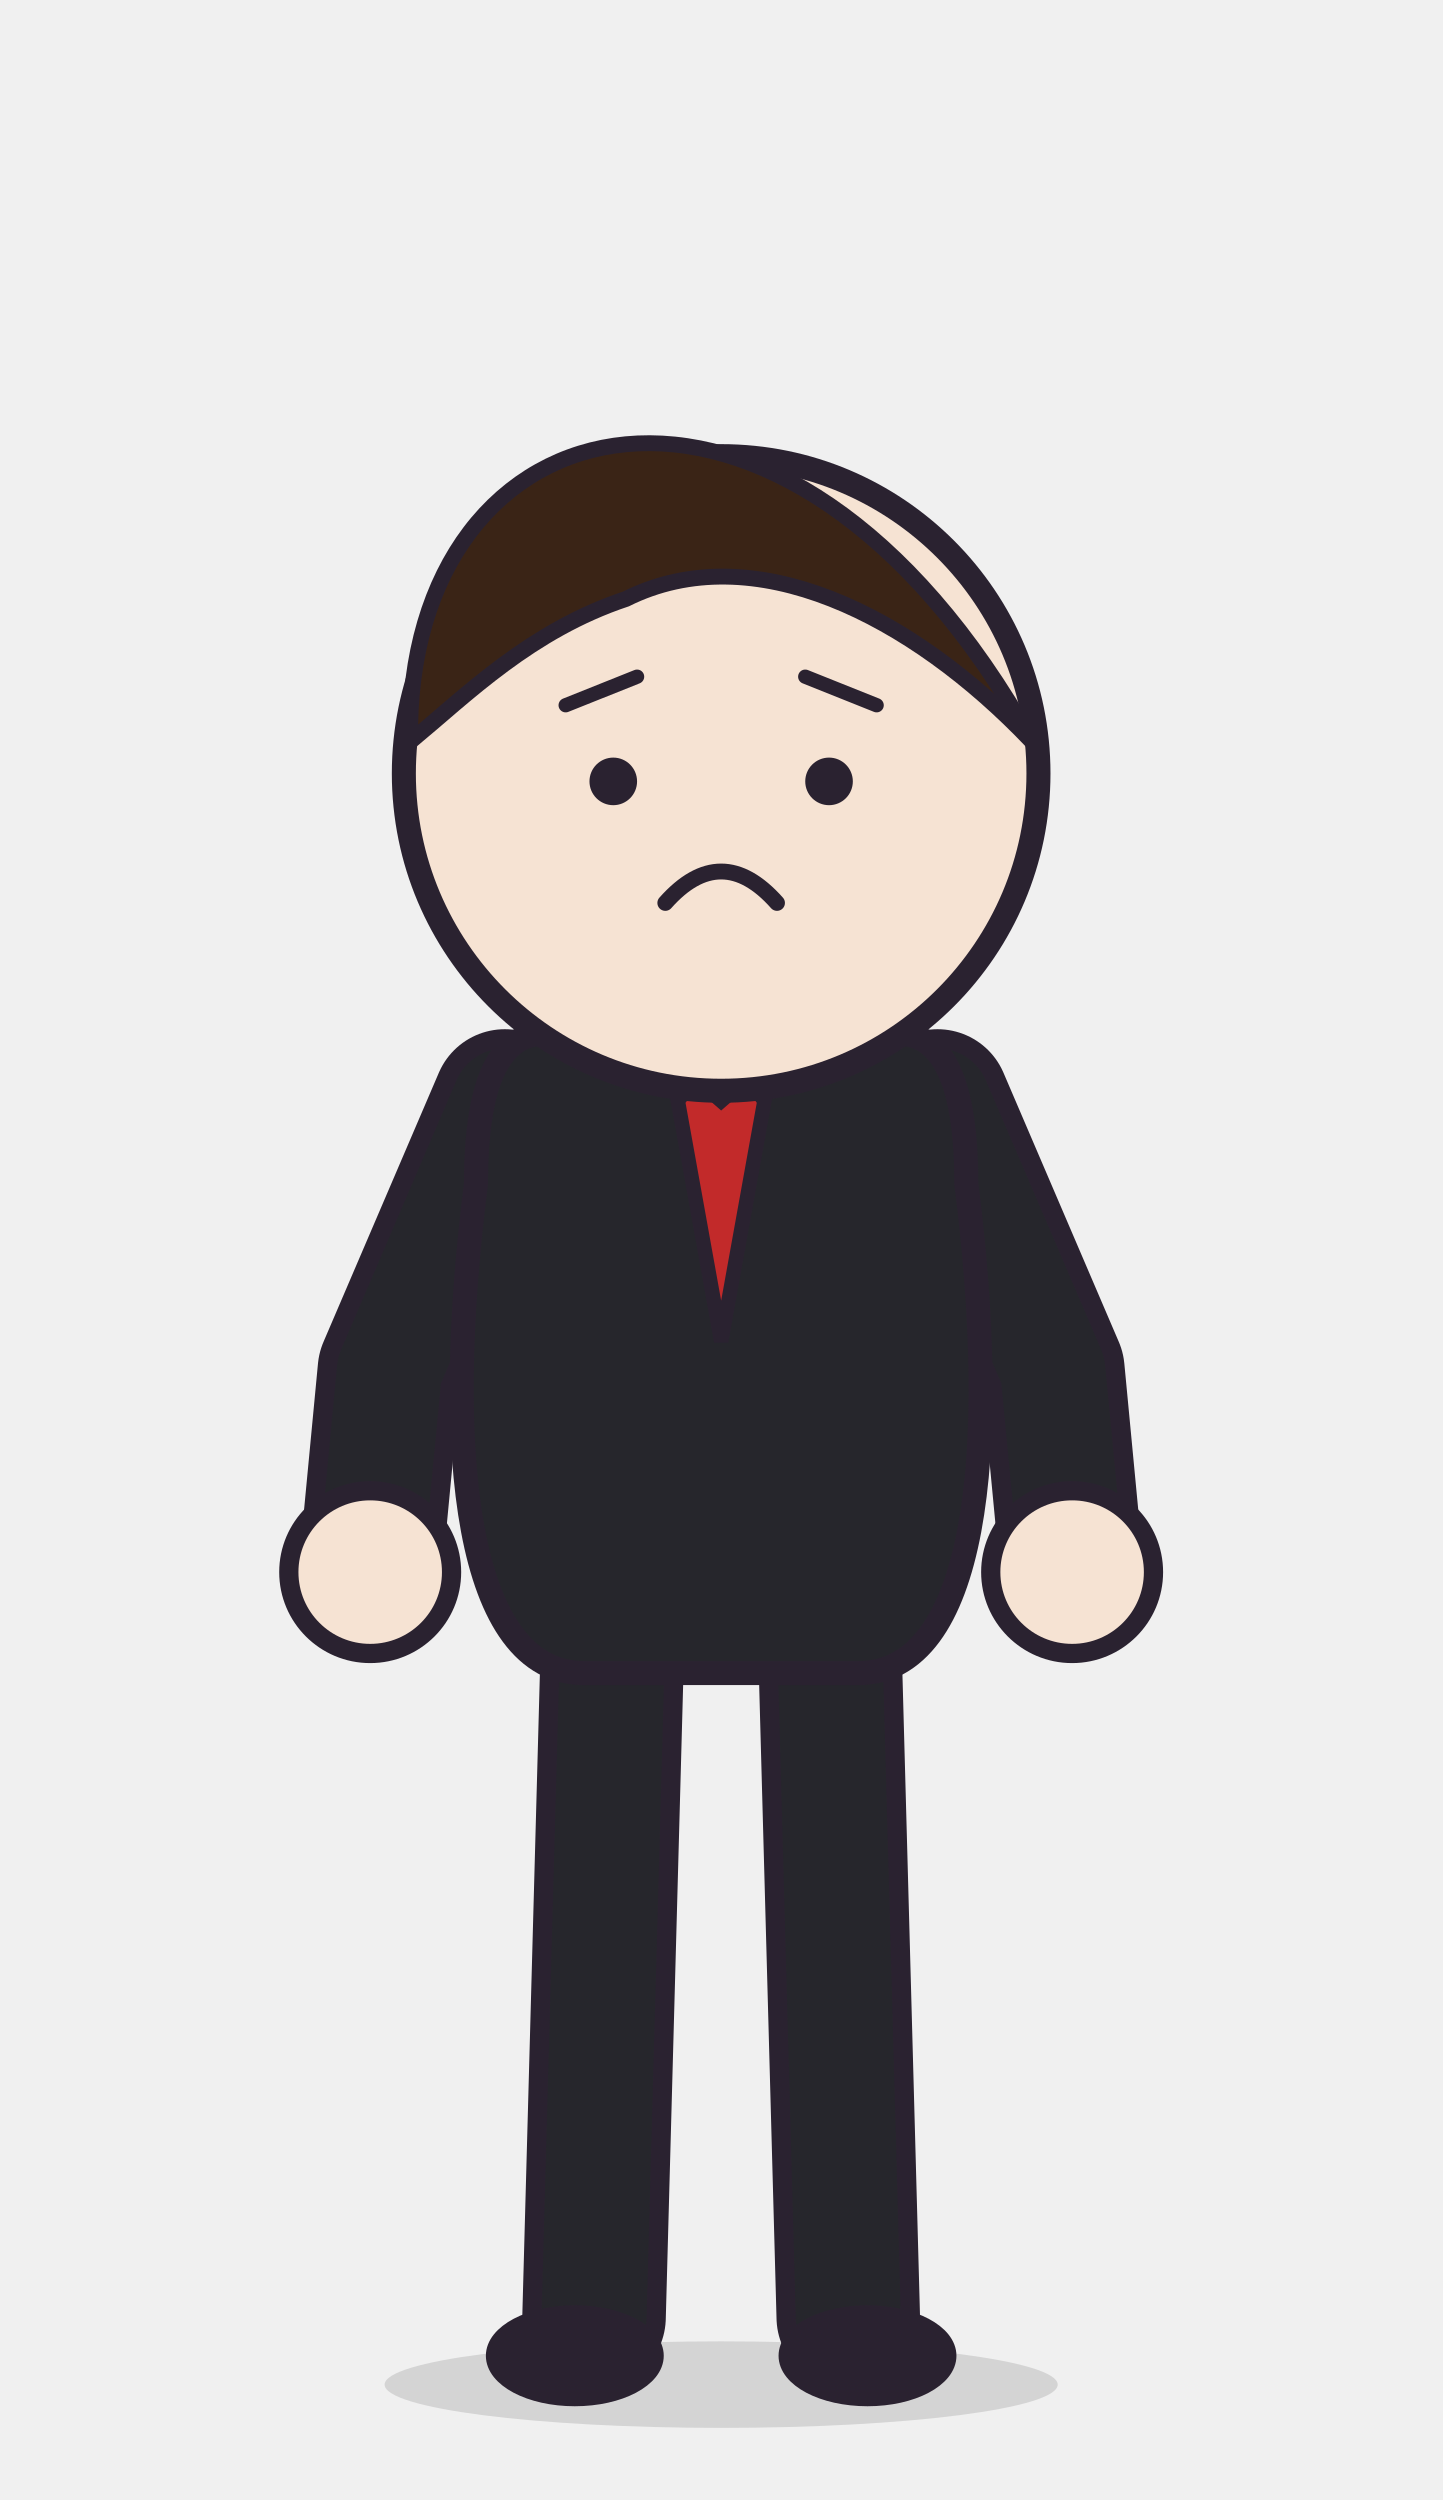
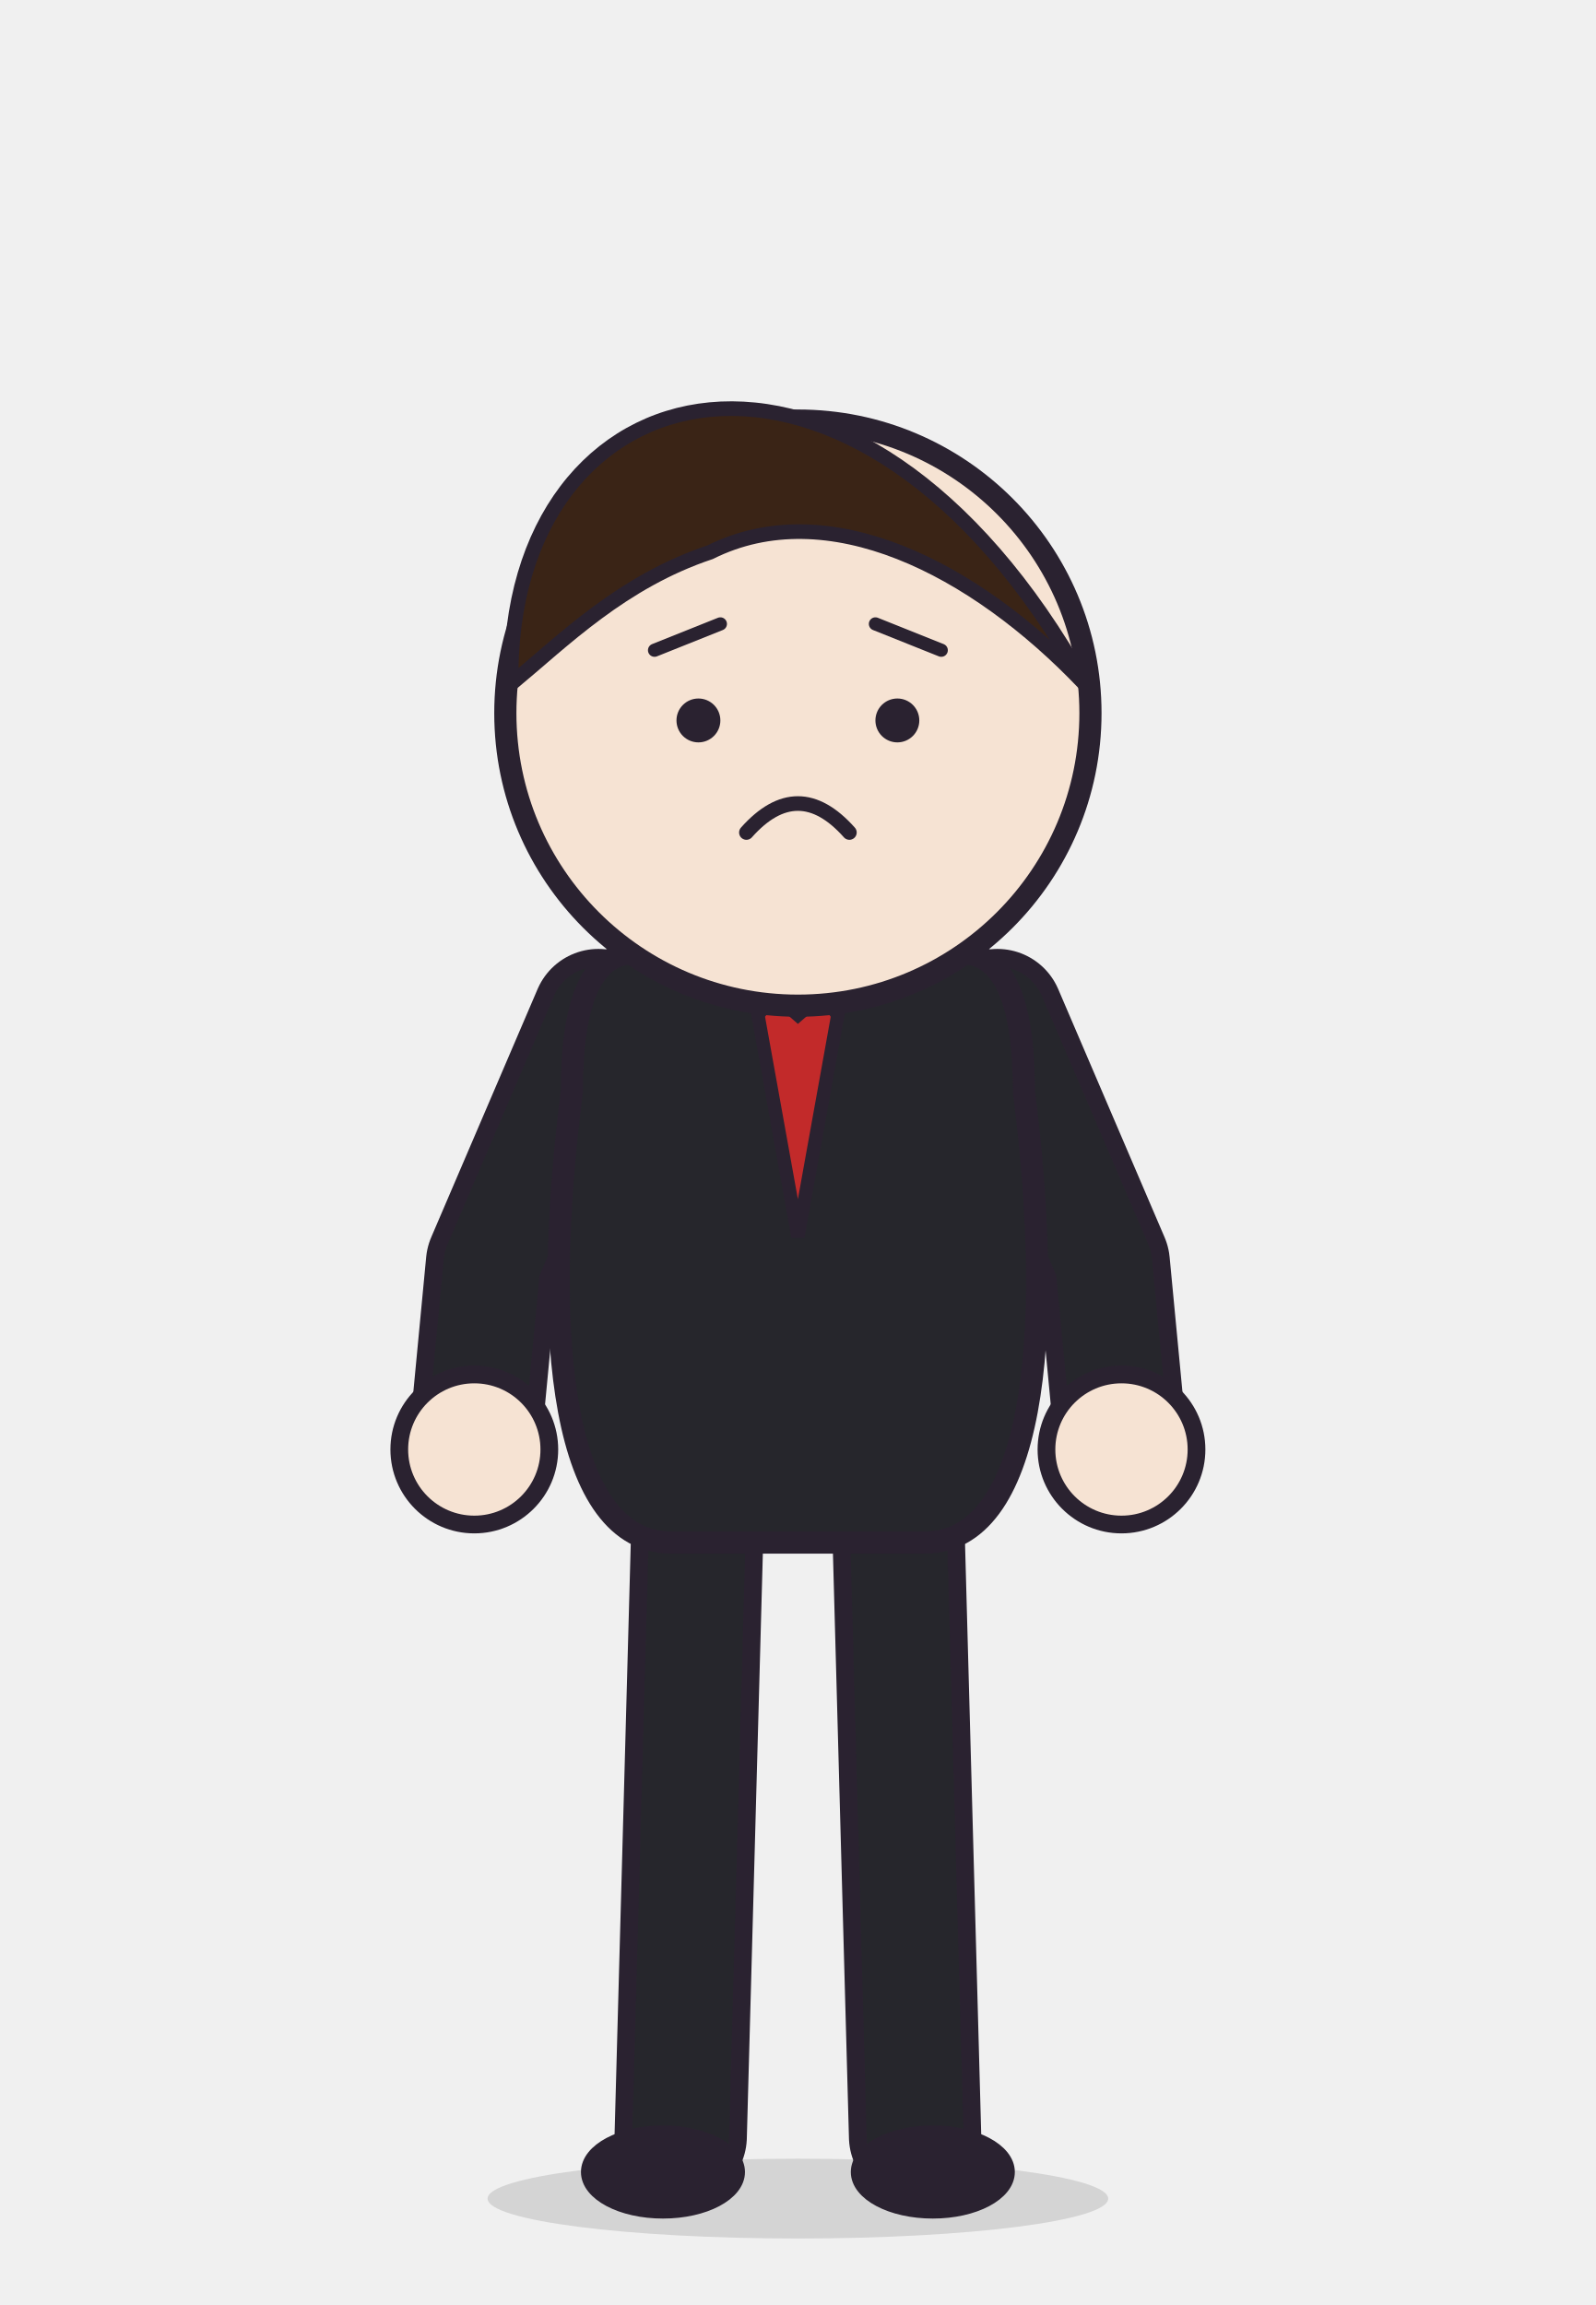
- <svg xmlns="http://www.w3.org/2000/svg" viewBox="0 0 300 520" width="300" height="520">
-   <ellipse cx="150" cy="496" rx="70" ry="9" fill="#000" opacity="0.12" />
-   <path d="M127.56 336 L123.56 482 M172.44 336 L176.44 482" stroke="#2a2230" stroke-width="29.85" stroke-linecap="round" stroke-linejoin="round" fill="none" />
-   <path d="M127.56 336 L123.56 482 M172.44 336 L176.44 482" stroke="#26262c" stroke-width="21.85" stroke-linecap="round" stroke-linejoin="round" fill="none" />
-   <ellipse cx="119.56" cy="490" rx="17" ry="9" fill="#2a2230" stroke="#2a2230" stroke-width="3" />
-   <ellipse cx="180.44" cy="490" rx="17" ry="9" fill="#2a2230" stroke="#2a2230" stroke-width="3" />
-   <path d="M105 229 L81 285 L77 327" stroke="#2a2230" stroke-width="29.85" stroke-linecap="round" stroke-linejoin="round" fill="none" />
-   <path d="M105 229 L81 285 L77 327" stroke="#26262c" stroke-width="21.85" stroke-linecap="round" stroke-linejoin="round" fill="none" />
-   <path d="M195 229 L219 285 L223 327" stroke="#2a2230" stroke-width="29.85" stroke-linecap="round" stroke-linejoin="round" fill="none" />
-   <path d="M195 229 L219 285 L223 327" stroke="#26262c" stroke-width="21.85" stroke-linecap="round" stroke-linejoin="round" fill="none" />
-   <circle cx="77" cy="327" r="16.925" fill="#f6e3d3" stroke="#2a2230" stroke-width="4" />
-   <circle cx="223" cy="327" r="16.925" fill="#f6e3d3" stroke="#2a2230" stroke-width="4" />
-   <path d="M113.28 215 Q99 215 99 246.25 C91.86 302.5 96.96 348 121.44 348 H178.56 C203.04 348 208.14 302.5 201 246.25 Q201 215 186.72 215 z" fill="#26262c" stroke="#2a2230" stroke-width="5" />
-   <path d="M150 217 l-9 12 l9 50 l9 -50 z" fill="#c22a2a" stroke="#2a2230" stroke-width="3" />
-   <path d="M134 215 l16 14 l16 -14" fill="#fff" stroke="#2a2230" stroke-width="3" />
-   <circle cx="150" cy="160.88" r="66" fill="#f6e3d3" stroke="#2a2230" stroke-width="5" />
-   <path d="M85.32 154.28 C84 81.68, 163.2 61.88, 214.68 154.28 C189.6 127.88, 156.6 111.38, 130.2 124.58 C110.4 131.18, 97.2 144.38, 85.32 154.28 z" fill="#3a2416" stroke="#2a2230" stroke-width="3.3" />
-   <circle cx="127.56" cy="162.53" r="4.95" fill="#2a2230" />
-   <circle cx="172.44" cy="162.53" r="4.95" fill="#2a2230" />
-   <path d="M117.66 146.69 l14.85 -5.94 M182.34 146.69 l-14.85 -5.94" stroke="#2a2230" stroke-width="2.97" stroke-linecap="round" />
-   <path d="M138.384 187.808 q11.616 -13.068 23.232 0" stroke="#2a2230" stroke-width="3.3" fill="none" stroke-linecap="round" />
+ <svg xmlns="http://www.w3.org/2000/svg" viewBox="0 0 360 520" width="360" height="520">
+   <ellipse cx="180" cy="496" rx="70" ry="9" fill="#000" opacity="0.12" />
+   <path d="M157.56 336 L153.56 482 M202.44 336 L206.44 482" stroke="#2a2230" stroke-width="29.85" stroke-linecap="round" stroke-linejoin="round" fill="none" />
+   <path d="M157.56 336 L153.56 482 M202.44 336 L206.44 482" stroke="#26262c" stroke-width="21.85" stroke-linecap="round" stroke-linejoin="round" fill="none" />
+   <ellipse cx="149.56" cy="490" rx="17" ry="9" fill="#2a2230" stroke="#2a2230" stroke-width="3" />
+   <ellipse cx="210.44" cy="490" rx="17" ry="9" fill="#2a2230" stroke="#2a2230" stroke-width="3" />
+   <path d="M135 229 L111 285 L107 327" stroke="#2a2230" stroke-width="29.85" stroke-linecap="round" stroke-linejoin="round" fill="none" />
+   <path d="M135 229 L111 285 L107 327" stroke="#26262c" stroke-width="21.85" stroke-linecap="round" stroke-linejoin="round" fill="none" />
+   <path d="M225 229 L249 285 L253 327" stroke="#2a2230" stroke-width="29.85" stroke-linecap="round" stroke-linejoin="round" fill="none" />
+   <path d="M225 229 L249 285 L253 327" stroke="#26262c" stroke-width="21.85" stroke-linecap="round" stroke-linejoin="round" fill="none" />
+   <circle cx="107" cy="327" r="16.925" fill="#f6e3d3" stroke="#2a2230" stroke-width="4" />
+   <circle cx="253" cy="327" r="16.925" fill="#f6e3d3" stroke="#2a2230" stroke-width="4" />
+   <clipPath id="t20">
+     <path d="M143.28 215 Q129 215 129 246.25 C121.86 302.5 126.96 348 151.44 348 H208.56 C233.04 348 238.14 302.5 231 246.25 Q231 215 216.72 215 z" />
+   </clipPath>
+   <path d="M143.28 215 Q129 215 129 246.25 C121.86 302.5 126.96 348 151.44 348 H208.56 C233.04 348 238.14 302.5 231 246.25 Q231 215 216.72 215 z" fill="#26262c" />
+   <g clip-path="url(#t20)" />
+   <path d="M143.28 215 Q129 215 129 246.25 C121.86 302.5 126.96 348 151.44 348 H208.56 C233.04 348 238.14 302.5 231 246.25 Q231 215 216.72 215 z" fill="none" stroke="#2a2230" stroke-width="5" />
+   <path d="M180 217 l-9 12 l9 50 l9 -50 z" fill="#c22a2a" stroke="#2a2230" stroke-width="3" />
+   <path d="M164 215 l16 14 l16 -14" fill="#fff" stroke="#2a2230" stroke-width="3" />
+   <circle cx="180" cy="160.88" r="66" fill="#f6e3d3" stroke="#2a2230" stroke-width="5" />
+   <path d="M115.32 154.28 C114 81.68, 193.2 61.88, 244.68 154.28 C219.6 127.88, 186.6 111.38, 160.2 124.58 C140.4 131.18, 127.2 144.38, 115.32 154.28 z" fill="#3a2416" stroke="#2a2230" stroke-width="3.3" />
+   <circle cx="157.56" cy="162.53" r="4.95" fill="#2a2230" />
+   <circle cx="202.44" cy="162.53" r="4.95" fill="#2a2230" />
+   <path d="M147.66 146.69 l14.85 -5.94 M212.34 146.69 l-14.85 -5.94" stroke="#2a2230" stroke-width="2.97" stroke-linecap="round" />
+   <path d="M168.384 187.808 q11.616 -13.068 23.232 0" stroke="#2a2230" stroke-width="3.3" fill="none" stroke-linecap="round" />
</svg>
